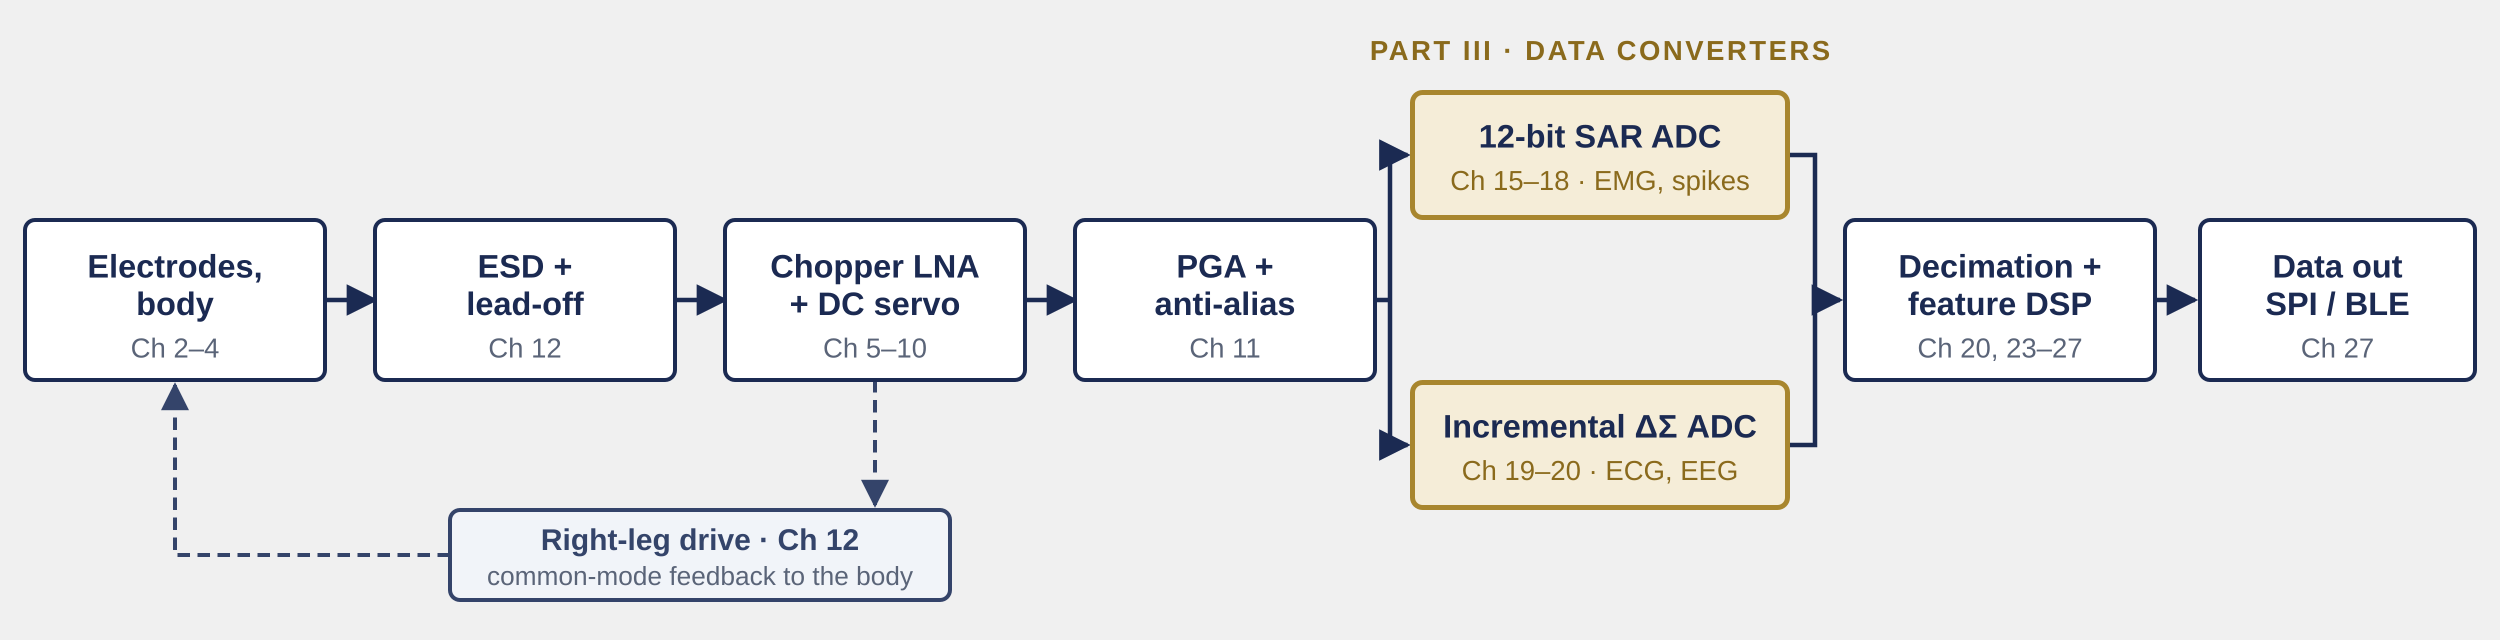
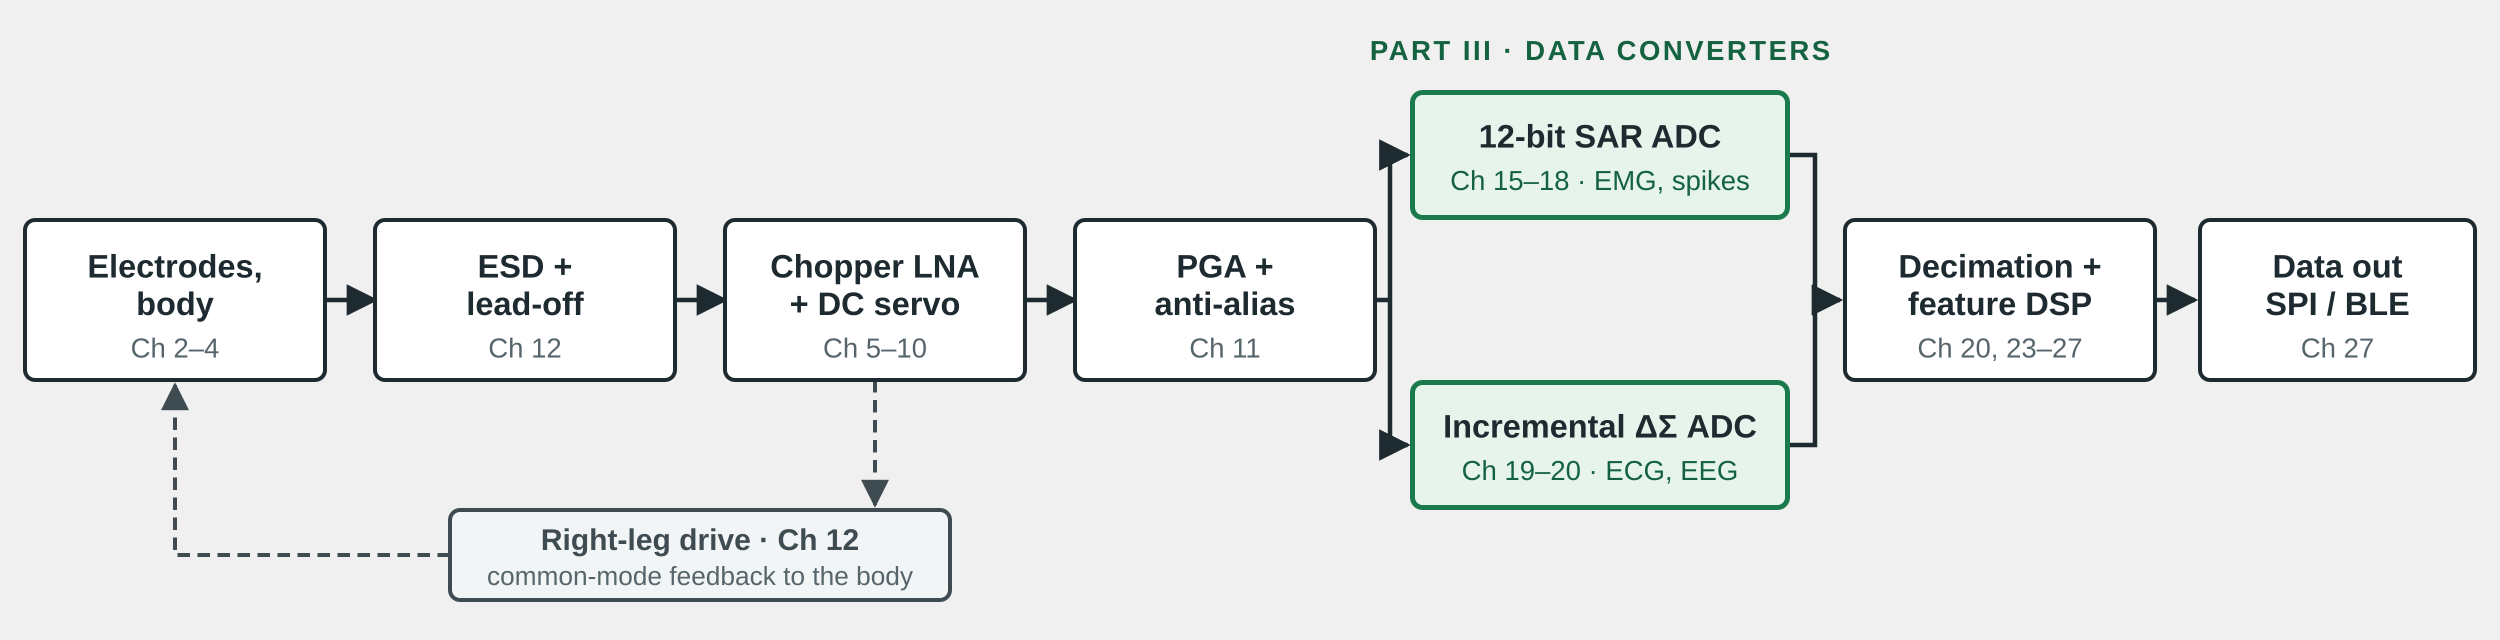
<svg xmlns="http://www.w3.org/2000/svg" viewBox="0 0 1000 256" width="1000" height="256" font-family="'Libre Franklin', 'Helvetica Neue', Arial, sans-serif">
  <defs>
    <marker id="arr" viewBox="0 0 10 10" refX="9" refY="5" markerWidth="7" markerHeight="7" orient="auto-start-reverse">
-       <path d="M0 0 L10 5 L0 10 z" fill="#1B2A52" />
+       <path d="M0 0 L10 5 L0 10 z" fill="#1D2A30" />
    </marker>
    <marker id="arrs" viewBox="0 0 10 10" refX="9" refY="5" markerWidth="7" markerHeight="7" orient="auto-start-reverse">
-       <path d="M0 0 L10 5 L0 10 z" fill="#34446A" />
+       <path d="M0 0 L10 5 L0 10 z" fill="#3E4C52" />
    </marker>
  </defs>
-   <g stroke="#1B2A52" stroke-width="1.8" fill="none">
+   <g stroke="#1D2A30" stroke-width="1.8" fill="none">
    <path d="M130 120 H150" marker-end="url(#arr)" />
    <path d="M270 120 H290" marker-end="url(#arr)" />
    <path d="M410 120 H430" marker-end="url(#arr)" />
    <path d="M550 120 H556 M556 62 V178" />
    <path d="M556 62 H563" marker-end="url(#arr)" />
    <path d="M556 178 H563" marker-end="url(#arr)" />
    <path d="M715 62 H726 V178 H715 M726 120 H736" marker-end="url(#arr)" />
    <path d="M862 120 H878" marker-end="url(#arr)" />
  </g>
-   <g stroke="#34446A" stroke-width="1.6" fill="none" stroke-dasharray="5 3">
+   <g stroke="#3E4C52" stroke-width="1.6" fill="none" stroke-dasharray="5 3">
    <path d="M350 152 V202" marker-end="url(#arrs)" />
    <path d="M180 222 H70 V154" marker-end="url(#arrs)" />
  </g>
-   <g text-anchor="middle" fill="#1B2A52">
-     <g fill="#fff" stroke="#1B2A52" stroke-width="1.6">
+   <g text-anchor="middle" fill="#1D2A30">
+     <g fill="#fff" stroke="#1D2A30" stroke-width="1.6">
      <rect x="10" y="88" width="120" height="64" rx="4" />
      <rect x="150" y="88" width="120" height="64" rx="4" />
      <rect x="290" y="88" width="120" height="64" rx="4" />
      <rect x="430" y="88" width="120" height="64" rx="4" />
      <rect x="738" y="88" width="124" height="64" rx="4" />
      <rect x="880" y="88" width="110" height="64" rx="4" />
    </g>
    <g font-size="13" font-weight="700">
      <text x="70" y="111">Electrodes,</text>
      <text x="70" y="126">body</text>
      <text x="210" y="111">ESD +</text>
      <text x="210" y="126">lead-off</text>
      <text x="350" y="111">Chopper LNA</text>
      <text x="350" y="126">+ DC servo</text>
      <text x="490" y="111">PGA +</text>
      <text x="490" y="126">anti-alias</text>
      <text x="800" y="111">Decimation +</text>
      <text x="800" y="126">feature DSP</text>
      <text x="935" y="111">Data out</text>
      <text x="935" y="126">SPI / BLE</text>
    </g>
-     <g font-size="11" fill="#5A6478">
+     <g font-size="11" fill="#56656B">
      <text x="70" y="143">Ch 2–4</text>
      <text x="210" y="143">Ch 12</text>
      <text x="350" y="143">Ch 5–10</text>
      <text x="490" y="143">Ch 11</text>
      <text x="800" y="143">Ch 20, 23–27</text>
      <text x="935" y="143">Ch 27</text>
    </g>
  </g>
  <g text-anchor="middle">
-     <rect x="565" y="37" width="150" height="50" rx="4" fill="#F5EDD8" stroke="#A8862E" stroke-width="2" />
-     <rect x="565" y="153" width="150" height="50" rx="4" fill="#F5EDD8" stroke="#A8862E" stroke-width="2" />
-     <text x="640" y="59" font-size="13" font-weight="700" fill="#1B2A52">12-bit SAR ADC</text>
-     <text x="640" y="76" font-size="11" fill="#8A6A1C">Ch 15–18 · EMG, spikes</text>
-     <text x="640" y="175" font-size="13" font-weight="700" fill="#1B2A52">Incremental ΔΣ ADC</text>
-     <text x="640" y="192" font-size="11" fill="#8A6A1C">Ch 19–20 · ECG, EEG</text>
-     <text x="640" y="24" font-size="11" font-weight="700" fill="#8A6A1C" letter-spacing="1">PART III · DATA CONVERTERS</text>
+     <rect x="565" y="37" width="150" height="50" rx="4" fill="#E6F4EC" stroke="#1A7A4C" stroke-width="2" />
+     <rect x="565" y="153" width="150" height="50" rx="4" fill="#E6F4EC" stroke="#1A7A4C" stroke-width="2" />
+     <text x="640" y="59" font-size="13" font-weight="700" fill="#1D2A30">12-bit SAR ADC</text>
+     <text x="640" y="76" font-size="11" fill="#146240">Ch 15–18 · EMG, spikes</text>
+     <text x="640" y="175" font-size="13" font-weight="700" fill="#1D2A30">Incremental ΔΣ ADC</text>
+     <text x="640" y="192" font-size="11" fill="#146240">Ch 19–20 · ECG, EEG</text>
+     <text x="640" y="24" font-size="11" font-weight="700" fill="#146240" letter-spacing="1">PART III · DATA CONVERTERS</text>
  </g>
  <g text-anchor="middle">
-     <rect x="180" y="204" width="200" height="36" rx="4" fill="#F1F4F9" stroke="#34446A" stroke-width="1.6" />
-     <text x="280" y="220" font-size="12" font-weight="700" fill="#34446A">Right-leg drive · Ch 12</text>
-     <text x="280" y="234" font-size="10.5" fill="#5A6478">common-mode feedback to the body</text>
+     <rect x="180" y="204" width="200" height="36" rx="4" fill="#F2F5F5" stroke="#3E4C52" stroke-width="1.6" />
+     <text x="280" y="220" font-size="12" font-weight="700" fill="#3E4C52">Right-leg drive · Ch 12</text>
+     <text x="280" y="234" font-size="10.5" fill="#56656B">common-mode feedback to the body</text>
  </g>
</svg>
